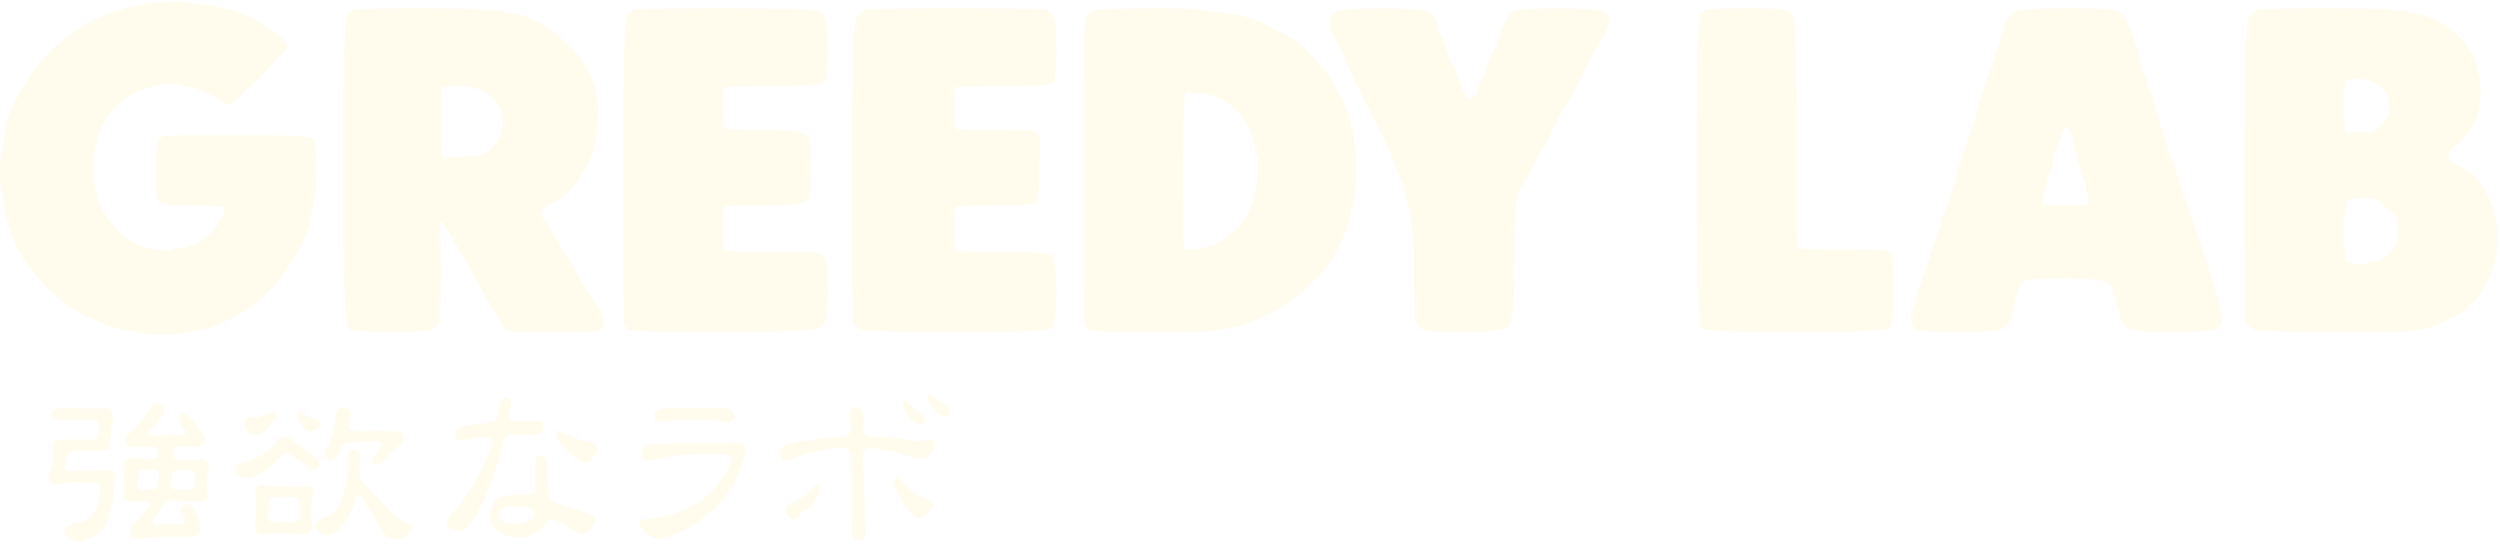
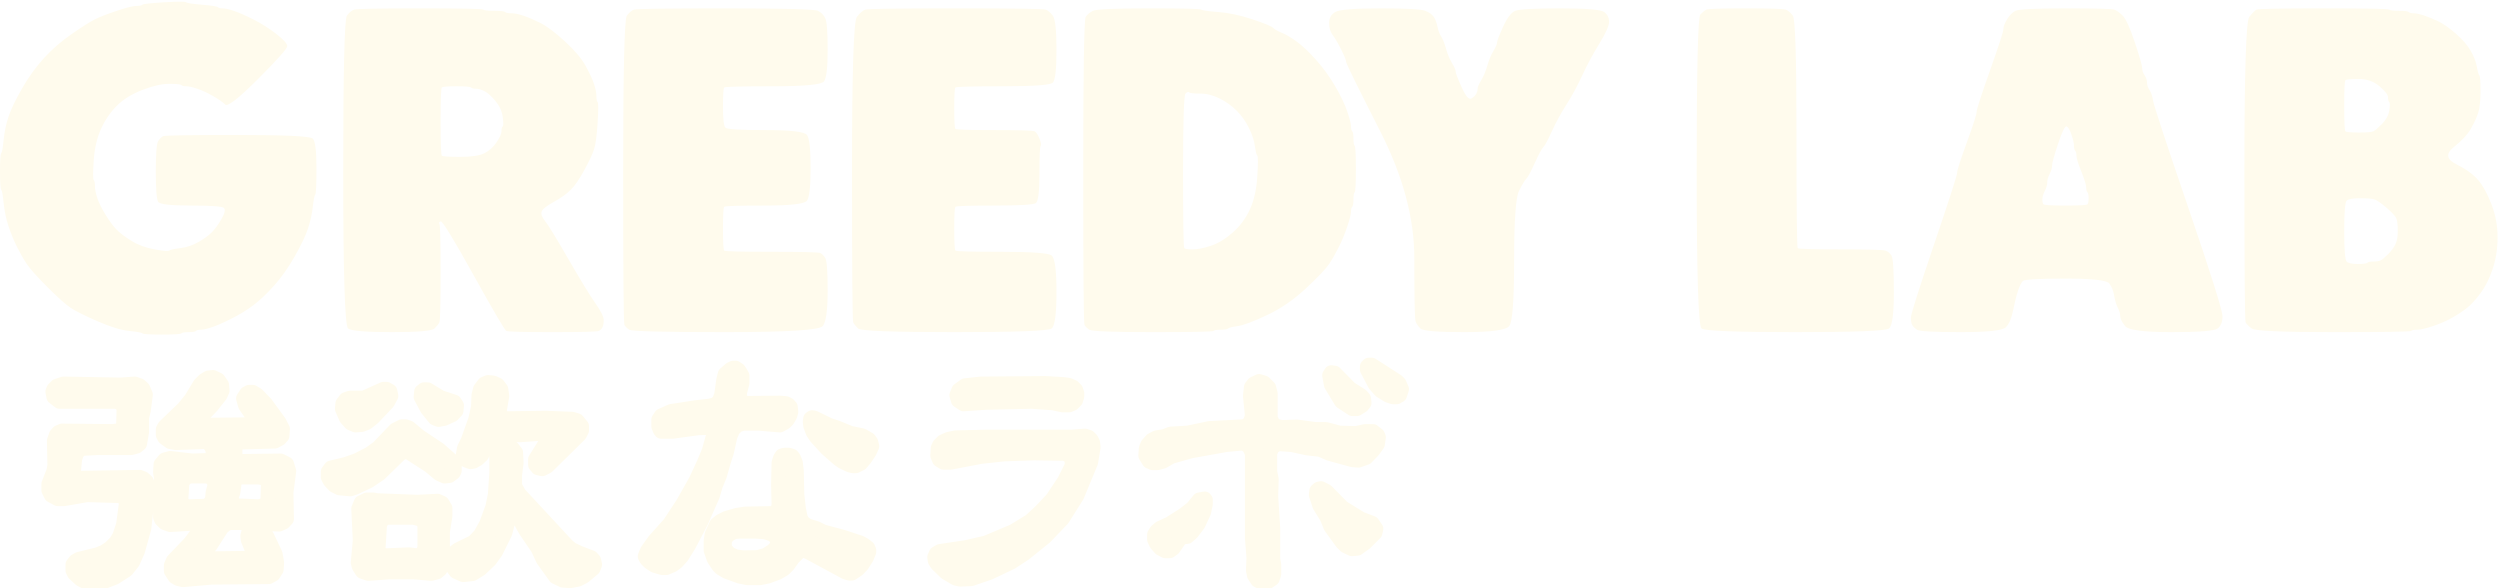
- <svg xmlns="http://www.w3.org/2000/svg" width="1000" height="218" viewBox="0 0 1000 218">
+ <svg xmlns="http://www.w3.org/2000/svg" width="1000" height="235" viewBox="0 0 1000 235">
  <g transform="translate(-575.4625 -362.7624) scale(0.9737098)">
    <path fill="#fffbed" fill-rule="evenodd" d="M1518.00,376.50 Q1517,377 1515.00,379.50 Q1513,382 1513.00,443.00 Q1513,504 1513.50,505.00 Q1514,506 1516.00,507.50 Q1518,509 1549.50,509.00 Q1581,509 1581.50,508.50 Q1582,508 1584.00,508.00 Q1586,508 1590.50,506.50 Q1595,505 1598.50,503.00 Q1602,501 1604.50,499.00 Q1607,497 1610.00,493.00 Q1613,489 1615.00,483.00 Q1617,477 1617.00,470.00 Q1617,463 1614.50,456.50 Q1612,450 1609.00,446.50 Q1606,443 1600.00,440.00 Q1594,437 1599.00,433.00 Q1604,429 1606.00,425.50 Q1608,422 1609.00,419.00 Q1610,416 1610.00,410.00 Q1610,404 1609.50,403.50 Q1609,403 1608.50,400.00 Q1608,397 1606.00,393.50 Q1604,390 1600.00,386.50 Q1596,383 1593.00,381.50 Q1590,380 1587.00,379.00 Q1584,378 1582.50,378.00 Q1581,378 1580.50,377.50 Q1580,377 1576.50,377.00 Q1573,377 1572.50,376.50 Q1572,376 1545.50,376.00 Q1519,376 1518.00,376.50 ZM1555.00,455.00 Q1556,454 1560.50,454.00 Q1565,454 1566.50,454.50 Q1568,455 1571.50,458.00 Q1575,461 1575.50,462.50 Q1576,464 1576.00,467.50 Q1576,471 1575.00,473.00 Q1574,475 1572.00,477.00 Q1570,479 1569.00,479.50 Q1568,480 1566.00,480.00 Q1564,480 1563.50,480.50 Q1563,481 1559.50,481.00 Q1556,481 1555.00,480.00 Q1554,479 1554.00,467.50 Q1554,456 1555.00,455.00 ZM1554.50,405.50 Q1555,405 1560.00,405.00 Q1565,405 1568.50,408.00 Q1572,411 1572.00,412.50 Q1572,414 1572.50,414.50 Q1573,415 1572.50,418.00 Q1572,421 1569.50,423.50 Q1567,426 1566.00,426.50 Q1565,427 1560.00,427.00 Q1555,427 1554.50,426.50 Q1554,426 1554.00,416.00 Q1554,406 1554.50,405.50 ZM1419.00,377.00 Q1417,378 1415.50,380.50 Q1414,383 1414.00,384.50 Q1414,386 1408.50,401.50 Q1403,417 1403.00,418.50 Q1403,420 1399.00,431.00 Q1395,442 1395.00,443.50 Q1395,445 1385.50,473.00 Q1376,501 1376.00,503.00 Q1376,505 1376.50,506.00 Q1377,507 1378.50,508.00 Q1380,509 1396.50,509.00 Q1413,509 1415.00,507.00 Q1417,505 1418.00,500.00 Q1419,495 1420.00,492.00 Q1421,489 1422.00,488.00 Q1423,487 1439.50,487.00 Q1456,487 1457.50,489.00 Q1459,491 1459.50,494.00 Q1460,497 1461.00,499.00 Q1462,501 1462.00,502.50 Q1462,504 1464.00,506.50 Q1466,509 1483.00,509.00 Q1500,509 1502.00,507.50 Q1504,506 1504.00,502.50 Q1504,499 1490.00,458.00 Q1476,417 1475.50,414.00 Q1475,411 1474.00,409.50 Q1473,408 1473.00,406.50 Q1473,405 1472.00,403.50 Q1471,402 1471.00,400.50 Q1471,399 1468.00,390.00 Q1465,381 1463.00,379.00 Q1461,377 1459.50,376.50 Q1458,376 1439.50,376.00 Q1421,376 1419.00,377.00 ZM1436.50,431.50 Q1439,424 1440.00,424.50 Q1441,425 1442.00,428.00 Q1443,431 1443.00,432.50 Q1443,434 1443.50,434.50 Q1444,435 1444.00,436.50 Q1444,438 1446.00,443.00 Q1448,448 1448.00,449.50 Q1448,451 1448.50,451.50 Q1449,452 1449.00,454.00 Q1449,456 1448.50,456.50 Q1448,457 1439.50,457.00 Q1431,457 1430.50,456.50 Q1430,456 1430.00,454.50 Q1430,453 1431.00,451.00 Q1432,449 1432.00,447.50 Q1432,446 1433.00,444.00 Q1434,442 1434.00,440.50 Q1434,439 1436.50,431.50 ZM1292.00,376.50 Q1291,377 1289.50,378.50 Q1288,380 1288.00,443.00 Q1288,506 1290.00,507.50 Q1292,509 1328.50,509.00 Q1365,509 1367.00,507.50 Q1369,506 1369.00,492.50 Q1369,479 1368.00,477.50 Q1367,476 1365.50,475.50 Q1364,475 1347.00,475.00 Q1330,475 1329.50,474.50 Q1329,474 1329.00,427.50 Q1329,381 1327.50,379.00 Q1326,377 1324.50,376.50 Q1323,376 1308.00,376.00 Q1293,376 1292.00,376.50 ZM1139.50,377.50 Q1137,379 1137.00,382.00 Q1137,385 1138.50,387.00 Q1140,389 1142.00,393.00 Q1144,397 1144.00,398.00 Q1144,399 1158.00,426.50 Q1172,454 1172.00,478.50 Q1172,503 1172.50,504.50 Q1173,506 1174.50,507.50 Q1176,509 1192.50,509.00 Q1209,509 1211.00,506.50 Q1213,504 1213.00,479.50 Q1213,455 1215.00,451.00 Q1217,447 1218.00,446.00 Q1219,445 1221.50,439.50 Q1224,434 1225.00,433.00 Q1226,432 1228.50,426.50 Q1231,421 1234.50,415.50 Q1238,410 1241.00,403.50 Q1244,397 1248.00,390.50 Q1252,384 1252.00,381.50 Q1252,379 1250.00,377.50 Q1248,376 1232.00,376.00 Q1216,376 1213.50,377.00 Q1211,378 1208.50,383.50 Q1206,389 1206.00,390.00 Q1206,391 1204.50,393.50 Q1203,396 1202.00,399.50 Q1201,403 1199.50,405.50 Q1198,408 1198.00,409.00 Q1198,410 1197.50,411.00 Q1197,412 1195.50,413.00 Q1194,414 1191.50,408.50 Q1189,403 1189.00,402.00 Q1189,401 1187.50,398.50 Q1186,396 1185.00,392.50 Q1184,389 1183.00,387.50 Q1182,386 1181.50,383.50 Q1181,381 1180.00,379.50 Q1179,378 1176.50,377.00 Q1174,376 1158.00,376.00 Q1142,376 1139.50,377.50 ZM1040.00,377.00 Q1038,378 1037.00,379.50 Q1036,381 1036.00,443.00 Q1036,505 1036.50,506.00 Q1037,507 1038.50,508.00 Q1040,509 1064.50,509.00 Q1089,509 1089.50,508.50 Q1090,508 1092.50,508.00 Q1095,508 1095.50,507.50 Q1096,507 1099.50,506.50 Q1103,506 1111.50,502.00 Q1120,498 1127.50,491.00 Q1135,484 1137.00,481.00 Q1139,478 1141.00,474.00 Q1143,470 1144.50,465.50 Q1146,461 1146.00,459.50 Q1146,458 1146.50,457.50 Q1147,457 1147.00,454.50 Q1147,452 1147.50,451.50 Q1148,451 1148.00,442.00 Q1148,433 1147.50,432.50 Q1147,432 1147.00,429.50 Q1147,427 1146.50,426.50 Q1146,426 1146.00,424.50 Q1146,423 1144.50,418.50 Q1143,414 1139.50,408.00 Q1136,402 1131.50,397.00 Q1127,392 1123.50,389.50 Q1120,387 1117.50,386.00 Q1115,385 1114.00,384.00 Q1113,383 1105.50,380.50 Q1098,378 1091.50,377.50 Q1085,377 1084.50,376.50 Q1084,376 1063.00,376.00 Q1042,376 1040.00,377.00 ZM1078.00,411.00 Q1079,410 1079.50,410.50 Q1080,411 1084.00,411.00 Q1088,411 1092.00,413.00 Q1096,415 1099.00,418.00 Q1102,421 1104.00,425.00 Q1106,429 1106.50,432.50 Q1107,436 1107.50,436.50 Q1108,437 1107.50,445.00 Q1107,453 1104.50,458.50 Q1102,464 1097.50,468.00 Q1093,472 1088.50,473.50 Q1084,475 1081.00,475.00 Q1078,475 1077.50,474.50 Q1077,474 1077.00,443.00 Q1077,412 1078.00,411.00 ZM946.50,376.50 Q945,377 943.00,379.50 Q941,382 941.00,443.00 Q941,504 941.50,505.00 Q942,506 943.50,507.50 Q945,509 983.00,509.00 Q1021,509 1023.00,507.50 Q1025,506 1025.00,492.50 Q1025,479 1023.00,477.50 Q1021,476 1002.50,476.00 Q984,476 983.50,475.50 Q983,475 983.00,466.50 Q983,458 983.50,457.50 Q984,457 999.50,457.00 Q1015,457 1016.50,456.00 Q1018,455 1018.00,444.00 Q1018,433 1018.50,432.50 Q1019,432 1018.00,429.50 Q1017,427 1016.00,426.50 Q1015,426 999.50,426.00 Q984,426 983.50,425.50 Q983,425 983.00,417.00 Q983,409 983.50,408.50 Q984,408 1003.00,408.00 Q1022,408 1023.50,406.50 Q1025,405 1025.00,393.00 Q1025,381 1023.50,379.00 Q1022,377 1020.50,376.50 Q1019,376 983.50,376.00 Q948,376 946.50,376.50 ZM851.50,376.50 Q850,377 848.50,379.00 Q847,381 847.00,443.00 Q847,505 847.50,506.00 Q848,507 849.50,508.00 Q851,509 889.00,509.00 Q927,509 929.00,506.50 Q931,504 931.00,492.00 Q931,480 930.00,478.50 Q929,477 928.00,476.50 Q927,476 908.00,476.00 Q889,476 888.50,475.50 Q888,475 888.00,466.50 Q888,458 888.50,457.50 Q889,457 905.00,457.00 Q921,457 922.50,455.00 Q924,453 924.00,441.50 Q924,430 922.50,428.00 Q921,426 905.50,426.00 Q890,426 889.00,425.00 Q888,424 888.00,416.50 Q888,409 888.50,408.50 Q889,408 908.50,408.00 Q928,408 929.50,406.00 Q931,404 931.00,393.00 Q931,382 930.00,380.00 Q929,378 927.00,377.00 Q925,376 889.00,376.00 Q853,376 851.50,376.50 ZM736.50,376.50 Q735,377 733.50,379.00 Q732,381 732.00,443.50 Q732,506 734.00,507.50 Q736,509 752.00,509.00 Q768,509 769.50,507.50 Q771,506 771.50,505.00 Q772,504 772.00,484.50 Q772,465 771.50,464.50 Q771,464 772.00,463.50 Q773,463 785.50,485.50 Q798,508 799.00,508.50 Q800,509 818.00,509.00 Q836,509 837.00,508.50 Q838,508 838.50,507.00 Q839,506 839.00,504.00 Q839,502 835.50,497.00 Q832,492 824.50,479.00 Q817,466 815.00,463.50 Q813,461 813.50,459.50 Q814,458 818.50,455.50 Q823,453 825.50,450.50 Q828,448 831.00,442.50 Q834,437 835.00,434.00 Q836,431 836.50,423.00 Q837,415 836.50,414.50 Q836,414 836.00,412.00 Q836,410 835.00,407.00 Q834,404 831.50,399.50 Q829,395 823.00,389.50 Q817,384 813.00,382.00 Q809,380 806.00,379.00 Q803,378 801.00,378.00 Q799,378 798.50,377.50 Q798,377 794.00,377.00 Q790,377 789.50,376.50 Q789,376 763.50,376.00 Q738,376 736.50,376.50 ZM772.50,408.50 Q773,408 778.50,408.00 Q784,408 784.50,408.50 Q785,409 786.50,409.00 Q788,409 790.00,410.00 Q792,411 794.50,414.00 Q797,417 797.50,420.50 Q798,424 797.50,424.50 Q797,425 797.00,426.50 Q797,428 795.00,431.00 Q793,434 790.00,435.50 Q787,437 780.00,437.00 Q773,437 772.50,436.50 Q772,436 772.00,422.50 Q772,409 772.50,408.50 ZM680.50,375.50 Q680,375 674.00,374.50 Q668,374 667.50,373.50 Q667,373 658.50,373.50 Q650,374 649.50,374.50 Q649,375 647.00,375.00 Q645,375 639.00,377.00 Q633,379 630.00,380.50 Q627,382 620.50,386.50 Q614,391 609.00,396.50 Q604,402 600.00,409.00 Q596,416 594.50,420.50 Q593,425 592.50,430.00 Q592,435 591.50,435.50 Q591,436 591.00,443.00 Q591,450 591.50,450.50 Q592,451 592.50,456.00 Q593,461 594.50,465.50 Q596,470 598.00,474.00 Q600,478 602.00,481.00 Q604,484 610.50,490.50 Q617,497 620.00,499.00 Q623,501 631.00,504.50 Q639,508 644.00,508.50 Q649,509 649.50,509.50 Q650,510 657.50,510.00 Q665,510 665.50,509.50 Q666,509 668.50,509.00 Q671,509 671.50,508.50 Q672,508 673.50,508.00 Q675,508 678.00,507.00 Q681,506 686.00,503.50 Q691,501 695.00,498.00 Q699,495 703.50,490.00 Q708,485 712.00,478.00 Q716,471 717.50,466.50 Q719,462 719.50,457.50 Q720,453 720.50,452.50 Q721,452 721.00,441.50 Q721,431 719.50,429.50 Q718,428 688.50,428.00 Q659,428 658.00,428.50 Q657,429 656.00,430.50 Q655,432 655.00,443.00 Q655,454 656.00,455.50 Q657,457 669.50,457.00 Q682,457 683.00,458.00 Q684,459 682.00,462.50 Q680,466 678.00,468.00 Q676,470 672.50,472.00 Q669,474 665.00,474.50 Q661,475 660.50,475.50 Q660,476 654.50,475.00 Q649,474 645.00,471.50 Q641,469 639.00,467.00 Q637,465 634.50,461.00 Q632,457 631.00,454.00 Q630,451 630.00,449.00 Q630,447 629.50,446.50 Q629,446 629.50,438.50 Q630,431 632.50,425.50 Q635,420 639.00,416.00 Q643,412 649.50,409.50 Q656,407 660.50,407.00 Q665,407 665.50,407.50 Q666,408 667.50,408.00 Q669,408 672.00,409.00 Q675,410 678.50,412.00 Q682,414 683.50,415.50 Q685,417 697.00,405.00 Q709,393 709.00,391.50 Q709,390 704.50,386.50 Q700,383 695.00,380.50 Q690,378 687.00,377.00 Q684,376 682.50,376.00 Q681,376 680.50,375.50 Z" />
-     <path fill="#fffbed" fill-rule="nonzero" d="M634.559 540.166 630.701 540.442 615.064 540.166 613.204 540.786 612.378 541.613 612.102 542.302 612.378 543.749 613.962 544.989H629.462L630.701 545.402L631.184 545.953L631.597 546.986L631.459 551.946L630.426 552.91L628.635 553.186L614.651 553.048L613.687 553.462L613.067 554.15L612.515 555.735L612.653 562.486L612.378 564.07L611.0 567.583V569.305L611.689 570.683L613.48 571.648H615.202L621.54 570.545L630.564 570.821L631.459 571.234L632.286 572.543L631.459 578.743L630.426 581.843L629.462 583.496L627.877 585.08L626.224 586.183L624.364 586.94L619.266 588.18L618.302 588.731L617.613 589.627V591.28L618.026 592.107L619.749 593.691L622.16 594.931L623.4 595.0L624.984 594.793L629.186 593.14L632.286 591.142L634.008 589.007L635.386 585.907L637.108 579.707L638.21 569.856V567.997L637.797 566.894L636.97 566.137L635.937 565.723L618.853 565.999L618.302 565.723L617.751 564.897L618.164 560.695L618.715 559.11L619.611 558.146L620.3 557.87L624.364 557.664H633.595L635.11 557.25L635.937 556.561L636.488 553.324V549.397L636.97 547.4L637.521 543.129L636.832 541.475L635.937 540.649ZM654.743 538.513 653.572 539.202 652.47 540.304 650.059 544.3 647.992 546.848 642.757 551.877 642.343 552.635V554.15L642.757 554.908L644.272 556.01L645.856 556.286L653.778 556.01L654.605 556.286L655.432 557.113L655.983 558.421V559.937L655.707 560.488L654.743 561.108L650.334 561.246L644.272 560.557L642.757 560.97L641.723 562.21L641.586 564.483L641.861 565.861L641.586 576.607L641.861 577.296L642.757 578.192L644.272 578.743L651.092 578.33L652.194 578.743L652.47 579.156L652.332 580.258L649.783 583.703L645.099 588.594L644.548 589.902V591.418L645.581 593.002L646.545 593.553L647.785 593.829L655.569 593.14L671.276 593.002L672.515 592.313L673.342 591.005L673.48 589.145L673.067 586.803L670.793 581.98L669.553 580.396L668.451 579.569L667.005 579.845L665.765 580.741L665.489 581.843L665.627 582.945L666.729 585.631V586.803L665.627 587.905L654.743 588.042L653.778 587.354L653.71 586.665L654.054 585.769L655.294 584.392L658.394 579.569L659.703 578.467L660.667 578.192H665.351L667.693 578.743L669.691 578.467L674.1 578.605L675.34 578.054L676.166 577.158L676.029 569.856L676.786 564.07L676.166 562.072L674.513 561.246L663.629 561.383L662.665 560.97L662.045 559.937V557.388L662.665 556.424L663.354 556.148L672.929 555.873L674.238 555.184L674.927 554.426L675.064 552.497L674.1 550.637L670.38 545.54L668.038 543.129L666.867 542.44H665.902L665.145 542.853L664.318 544.162L664.869 546.091L666.729 548.777L667.28 549.948L667.005 550.913L666.454 551.326L652.745 551.464L652.056 550.775L652.332 549.673L655.569 546.297L657.98 543.266L658.532 542.026L658.394 540.442L657.429 539.064L655.983 538.375ZM661.907 566.757 662.665 565.999 663.354 565.723H668.589L669.967 565.999L670.793 566.619L671.138 567.583L671.0 571.992L670.793 572.681L670.104 573.37L668.589 573.783L661.907 573.507L661.08 572.543V571.096L661.494 569.856ZM648.268 565.999 649.645 565.448H654.192L655.294 565.723L656.121 566.343L656.534 567.997L655.983 569.856L655.845 571.51L655.432 572.543L654.605 573.37L653.778 573.645L649.232 573.783L647.992 573.37L647.51 572.819L647.234 571.923L647.51 567.445ZM696.557 572.681 695.868 574.334 696.281 583.083 695.73 589.145 696.006 590.178 696.901 591.556 698.555 592.107 704.203 591.693H710.954L715.776 592.107L717.361 591.693L718.187 591.005L719.289 589.007L718.876 586.803V580.672L719.565 576.332V574.196L718.738 572.819L717.498 572.268L711.987 572.543L700.966 572.13L699.863 571.923H698.141ZM702.206 577.572 703.377 576.745H710.954L713.09 577.296L713.641 577.778L713.985 579.018V585.08L713.503 586.389L713.09 586.803L711.85 587.216L709.714 586.94L703.101 587.216L702.206 586.94L701.654 586.389L701.241 585.356L701.654 578.743ZM734.858 557.732 734.169 558.421 733.687 559.799V564.483L733.273 570.545L732.584 573.921L730.862 578.605L729.209 581.567L727.349 583.496L723.009 585.631L721.011 587.216L720.598 587.905L720.874 589.351L722.527 591.556L724.525 592.451L727.073 592.176L729.209 590.867L731.758 588.456L733.411 586.183L735.96 581.016L737.131 576.607L737.82 575.918L738.371 575.781L739.197 576.194L739.955 577.296L741.608 580.258L744.984 585.218L746.431 588.318L749.806 593.002L751.804 593.967L753.87 594.104L756.006 593.691L757.59 592.865L760.139 590.729L760.552 589.627L760.277 588.456L759.657 587.767L756.419 586.527L754.215 585.494L753.044 584.529L739.817 570.27L738.646 568.134V565.034L739.06 561.797L738.922 558.972L737.958 557.732L737.131 557.388L736.373 557.25ZM722.114 562.623 721.425 561.246 717.912 558.146 712.538 554.564 709.714 552.222 708.75 551.877H707.716L705.925 552.773L701.241 557.664L698.83 559.386L695.455 561.108L692.355 562.21L688.29 563.175L687.533 564.208V565.723L688.084 566.757L689.255 567.997L690.633 568.685L693.595 568.961L694.904 568.548L698.692 566.757L701.654 564.759L707.165 559.386L708.336 558.697L709.714 558.972L715.363 562.623L717.912 564.759L719.427 565.448L720.736 565.31L721.838 564.483L722.114 563.932ZM713.09 542.302 712.952 543.749 714.674 546.986 716.741 549.535 717.774 549.948 719.289 549.673 721.563 548.639 722.596 547.537 722.734 546.091 722.114 545.126 718.325 543.886 714.812 541.751H713.778ZM704.479 542.164 703.514 541.613H702.688L697.315 544.024H693.595L692.355 544.437L691.528 545.54L691.39 546.986L692.493 549.535L693.732 550.913L695.041 551.464L696.763 551.326L698.141 550.775L699.863 549.397L703.79 545.264L704.754 543.473ZM724.525 559.524 724.938 560.557 725.42 561.108 726.522 561.521 727.349 561.383 728.52 560.695 729.622 559.661 731.482 555.735 732.86 554.701 737.544 554.013 740.093 554.15 746.017 553.737 747.533 554.564 747.67 555.459 744.295 560.832V562.348L744.984 563.175L746.155 563.45L747.533 562.761L756.419 554.013L756.97 552.91V551.739L755.73 550.224L754.352 549.811L747.119 549.535L736.511 549.673L735.271 549.397L734.307 548.364L735.133 543.473L734.858 541.613L733.962 540.442L732.722 539.891L731.344 539.753L730.311 540.166L729.209 541.613L728.796 543.266L728.658 546.573L727.9 549.948L725.834 555.735L724.8 557.87ZM792.653 581.361 792.378 583.22V585.769L793.204 588.111L794.444 589.971L795.133 590.66L796.649 591.556L800.231 592.865L802.297 593.278H805.879L807.946 592.865L810.701 591.831L812.355 590.867L813.457 589.765L814.835 587.836L816.488 586.183L817.315 585.769H817.728L818.968 586.183L829.163 591.693L830.265 592.038H830.954L832.607 590.936L833.71 589.765L834.949 587.836L835.638 586.183V585.769L835.363 585.08L834.398 584.323L833.296 583.703L828.474 582.118L823.101 580.672L821.31 579.776L818.83 579.018L817.59 578.123L816.901 576.952L816.35 574.265L815.937 570.476L815.799 564.07L815.524 561.728L814.972 560.419L814.559 559.937L813.732 559.661H812.493L811.804 559.868L811.39 560.488L810.977 561.728L810.839 567.79L810.977 573.232L810.701 574.747L810.15 575.299L809.186 575.643L801.746 575.781L799.542 576.125L796.649 576.952L794.995 577.778L793.893 578.674ZM796.098 583.289 796.373 582.394 797.338 581.429 798.715 580.672 800.231 580.534H804.639L807.257 580.741L809.324 581.429L810.426 582.532L810.564 583.083V584.047L810.15 584.943L809.324 585.838L807.395 587.078L805.191 587.698L801.195 587.767L799.129 587.491L797.475 586.734L796.098 585.218ZM819.657 549.673 819.519 550.431 819.657 551.67 820.346 553.462 821.172 554.701 824.065 557.87 827.372 560.763 828.474 561.521 830.403 562.417 831.23 562.623H832.056L833.434 561.935L834.536 560.626L835.776 558.766L836.465 557.25L836.189 556.148L835.638 555.39L833.847 554.357L830.541 553.668L826.821 552.153L824.892 551.533L820.621 549.466L820.07 549.397ZM799.129 535.827H798.44L797.751 536.171L796.235 537.48L795.822 539.133L795.271 543.129L794.72 544.644L794.031 545.471L793.48 545.815L791.964 546.228L788.245 546.642L783.423 547.4L781.494 547.675L778.738 548.915L778.049 549.948V551.808L778.463 552.842L778.738 553.186H781.907L788.933 552.222L791.689 552.153L792.378 552.359L792.929 552.979L793.067 553.324V554.219L791.827 558.628L790.449 561.935L788.245 566.688L784.662 573.025L781.08 578.467L776.947 583.083L775.018 585.769L774.605 586.665L774.33 587.423L774.743 588.18L775.569 589.007L776.947 589.902L779.014 590.522H780.116L781.907 589.765L783.009 588.938L784.387 587.423L786.316 584.323L789.622 577.985L792.791 570.821L793.618 567.997L794.72 565.31L795.822 561.452L796.649 558.904L797.613 554.564L798.44 552.635L799.68 551.464L801.195 550.982H805.466L811.253 551.464L812.63 550.706L813.319 550.017L814.008 548.846L814.284 547.882L814.146 546.504L813.595 545.884L812.906 545.54L811.39 545.402L802.573 545.471L801.884 545.402L800.92 545.057L800.369 544.506L800.231 543.955V542.577L800.92 539.96V537.962L800.369 536.998L799.955 536.378ZM896.534 555.459 895.845 554.77 894.812 554.426 891.299 554.701H868.29L859.404 554.908L857.406 555.321L855.891 556.01L854.927 556.975L854.582 557.732L854.444 559.799L854.927 560.97L856.029 561.659H858.026L866.293 560.075L872.699 559.386L880.897 559.11L889.163 559.248L890.196 559.661L891.161 560.557L891.299 562.486L889.163 566.757L885.925 571.648L882.825 574.954L879.863 577.71L875.248 580.534L867.739 583.703L862.366 584.943L855.064 586.045L854.031 586.665L853.618 587.629L853.755 588.594L854.307 589.489L856.718 591.831L859.404 593.416L860.644 593.691L863.675 593.553L868.704 591.831L874.628 589.007L878.21 586.665L883.859 582.118L888.612 577.158L892.607 570.821L896.396 561.659L897.085 557.526L896.947 556.286ZM859.68 543.266 860.093 544.713 861.54 545.677 867.602 545.264 880.277 544.989 886.063 545.402 888.612 545.953H890.472L891.436 545.54L892.263 544.713L892.607 543.611V542.715L892.263 541.751L891.574 541.062L890.334 540.511L888.75 540.304L883.859 540.029L866.293 540.166L861.953 540.649L860.231 541.889ZM927.602 571.648 926.086 571.923 924.226 574.196 921.815 576.056 918.026 578.467 915.34 579.707 914.375 580.534 913.824 581.429V582.807L914.375 583.978L915.478 585.218L916.786 585.907H918.026L918.991 585.218L920.851 582.532L921.677 582.118L922.848 581.98L924.088 580.878L925.811 578.605L927.326 575.367L927.808 573.094V571.923ZM958.807 568.961 958.256 569.443 958.118 570.545 959.083 573.507 961.08 576.745 962.114 579.294 965.214 583.565 966.178 584.529 967.9 585.356 969.416 585.218 971.551 583.703 974.238 581.016 974.513 579.845 973.48 578.33 970.38 577.158 965.351 574.059 960.943 569.581 959.427 568.823ZM942.481 539.478 941.034 540.166 940.346 541.062 940.07 543.473 940.621 548.915 940.07 550.637 939.243 551.464 938.21 551.877 928.91 552.359 922.986 553.599 918.302 553.875 916.511 554.564 914.375 554.908 913.067 555.597 911.964 556.837 911.551 557.87 911.413 559.799 912.378 561.383 913.342 561.797H914.651L916.166 561.383L918.44 560.075L923.813 558.559L933.388 556.837L937.797 556.424L938.899 556.699L939.932 557.664L940.621 559.248V582.532L941.034 587.767L940.897 591.28L941.172 592.589L942.068 593.967L942.894 594.38H944.892L946.132 593.553L946.545 592.313V589.627L946.27 588.18V579.569L945.719 570.959L945.856 566.274L945.443 564.208V559.11L946.132 557.526L947.648 556.561L951.505 556.837L955.569 557.732L959.22 558.146L961.769 559.248L968.038 560.97L969.691 561.108L971.827 560.35L973.687 558.421L974.927 556.699L975.202 554.77L974.927 554.15L973.687 553.186H971.551L969.002 553.737L964.456 553.599L960.805 552.635H957.98L952.883 551.946L948.681 552.084L947.234 551.739L946.27 551.051L945.581 549.535V542.853L945.168 541.2L943.859 539.891ZM962.251 537.067 961.769 537.824 962.251 540.442 965.007 544.989 968.038 546.986H969.278L970.724 546.091L971.276 545.402L971.138 544.162L970.38 543.335L967.418 541.475L963.216 537.204ZM972.102 535.413V536.24L974.238 540.304L975.753 542.026L977.889 543.335L979.129 543.749H980.162L980.989 543.266L981.54 541.613L980.851 540.029L980.3 539.478L973.342 535.0H972.515Z" />
+     <path id="brand-subtitle" fill="#fffbed" fill-rule="nonzero" stroke="#fffbed" stroke-width="6" stroke-linejoin="round" d="M646.339 530.25 640.552 530.663 617.096 530.25 614.307 531.18 613.067 532.42 612.653 533.453 613.067 535.623 615.443 537.483H638.692L640.552 538.103L641.276 538.929L641.896 540.479L641.689 547.919L640.139 549.366L637.452 549.779L616.476 549.572L615.03 550.192L614.1 551.226L613.273 553.602L613.48 563.728L613.067 566.105L611.0 571.375V573.958L612.033 576.025L614.72 577.471H617.303L626.809 575.818L640.346 576.231L641.689 576.851L642.929 578.815L641.689 588.114L640.139 592.764L638.692 595.244L636.316 597.621L633.836 599.274L631.046 600.41L623.4 602.27L621.953 603.097L620.92 604.44V606.92L621.54 608.16L624.123 610.537L627.739 612.397L629.599 612.5L631.976 612.19L638.279 609.71L642.929 606.714L645.512 603.51L647.579 598.861L650.162 589.561L651.815 574.785V571.995L651.195 570.342L649.955 569.205L648.405 568.585L622.78 568.998L621.953 568.585L621.126 567.345L621.746 561.042L622.573 558.665L623.916 557.219L624.949 556.805L631.046 556.495H644.892L647.165 555.875L648.405 554.842L649.232 549.986V544.096L649.955 541.099L650.782 534.693L649.749 532.213L648.405 530.973ZM676.614 527.77 674.858 528.803 673.204 530.456 669.588 536.449 666.488 540.273 658.635 547.816 658.015 548.952V551.226L658.635 552.362L660.908 554.015L663.285 554.429L675.168 554.015L676.408 554.429L677.648 555.669L678.474 557.632V559.905L678.061 560.732L676.614 561.662L670.001 561.869L660.908 560.835L658.635 561.455L657.085 563.315L656.878 566.725L657.292 568.792L656.878 584.911L657.292 585.944L658.635 587.288L660.908 588.114L671.138 587.494L672.791 588.114L673.204 588.734L672.998 590.387L669.175 595.554L662.148 602.89L661.321 604.854V607.127L662.871 609.503L664.318 610.33L666.178 610.743L677.854 609.71L701.413 609.503L703.273 608.47L704.513 606.507L704.72 603.717L704.1 600.204L700.69 592.971L698.83 590.594L697.177 589.354L695.007 589.768L693.147 591.111L692.734 592.764L692.94 594.417L694.594 598.447V600.204L692.94 601.857L676.614 602.064L675.168 601.03L675.064 599.997L675.581 598.654L677.441 596.587L682.091 589.354L684.054 587.701L685.501 587.288H692.527L696.04 588.114L699.037 587.701L705.65 587.908L707.51 587.081L708.75 585.738L708.543 574.785L709.68 566.105L708.75 563.108L706.27 561.869L689.944 562.075L688.497 561.455L687.567 559.905V556.082L688.497 554.635L689.53 554.222L703.893 553.809L705.856 552.776L706.89 551.639L707.096 548.746L705.65 545.956L700.07 538.309L696.557 534.693L694.8 533.66H693.354L692.217 534.28L690.977 536.243L691.804 539.136L694.594 543.166L695.42 544.923L695.007 546.369L694.18 546.989L673.618 547.196L672.584 546.162L672.998 544.509L677.854 539.446L681.471 534.9L682.297 533.04L682.091 530.663L680.644 528.596L678.474 527.563ZM687.361 570.135 688.497 568.998 689.53 568.585H697.383L699.45 568.998L700.69 569.928L701.207 571.375L701.0 577.988L700.69 579.021L699.657 580.055L697.383 580.675L687.361 580.261L686.121 578.815V576.645L686.741 574.785ZM666.901 568.998 668.968 568.172H675.788L677.441 568.585L678.681 569.515L679.301 571.995L678.474 574.785L678.268 577.265L677.648 578.815L676.408 580.055L675.168 580.468L668.348 580.675L666.488 580.055L665.765 579.228L665.351 577.885L665.765 571.168ZM739.335 579.021 738.302 581.501 738.922 594.624 738.095 603.717 738.509 605.267 739.852 607.334 742.332 608.16 750.805 607.54H760.931L768.164 608.16L770.541 607.54L771.781 606.507L773.434 603.51L772.814 600.204V591.007L773.847 584.498V581.294L772.607 579.228L770.747 578.401L762.481 578.815L745.948 578.195L744.295 577.885H741.712ZM747.808 586.358 749.565 585.118H760.931L764.134 585.944L764.961 586.668L765.478 588.528V597.621L764.754 599.584L764.134 600.204L762.274 600.824L759.071 600.41L749.152 600.824L747.808 600.41L746.982 599.584L746.362 598.034L746.982 588.114ZM796.786 556.599 795.753 557.632 795.03 559.699V566.725L794.41 575.818L793.377 580.881L790.793 587.908L788.313 592.351L785.524 595.244L779.014 598.447L776.017 600.824L775.397 601.857L775.811 604.027L778.29 607.334L781.287 608.677L785.11 608.263L788.313 606.3L792.137 602.684L794.617 599.274L798.44 591.524L800.196 584.911L801.23 583.878L802.056 583.671L803.296 584.291L804.433 585.944L806.913 590.387L811.976 597.827L814.146 602.477L819.209 609.503L822.206 610.95L825.305 611.157L828.509 610.537L830.885 609.297L834.708 606.094L835.328 604.44L834.915 602.684L833.985 601.65L829.129 599.79L825.822 598.241L824.065 596.794L804.226 575.405L802.47 572.201V567.552L803.09 562.695L802.883 558.459L801.436 556.599L800.196 556.082L799.06 555.875ZM777.67 563.935 776.637 561.869 771.367 557.219 763.308 551.846 759.071 548.332 757.625 547.816H756.075L753.388 549.159L746.362 556.495L742.745 559.079L737.682 561.662L733.032 563.315L726.936 564.762L725.799 566.312V568.585L726.626 570.135L728.382 571.995L730.449 573.028L734.892 573.441L736.855 572.821L742.538 570.135L746.982 567.138L755.248 559.079L757.005 558.045L759.071 558.459L767.544 563.935L771.367 567.138L773.641 568.172L775.604 567.965L777.257 566.725L777.67 565.898ZM764.134 533.453 763.928 535.623 766.511 540.479 769.611 544.303 771.161 544.923 773.434 544.509 776.844 542.959 778.394 541.306 778.6 539.136 777.67 537.689 771.987 535.83 766.718 532.626H765.168ZM751.218 533.246 749.772 532.42H748.532L740.472 536.036H734.892L733.032 536.656L731.792 538.309L731.586 540.479L733.239 544.303L735.099 546.369L737.062 547.196L739.645 546.989L741.712 546.162L744.295 544.096L750.185 537.896L751.631 535.21ZM781.287 559.285 781.907 560.835 782.63 561.662 784.284 562.282 785.524 562.075 787.28 561.042 788.933 559.492 791.723 553.602 793.79 552.052 800.816 551.019 804.639 551.226 813.526 550.606 815.799 551.846 816.006 553.189 810.943 561.249V563.522L811.976 564.762L813.732 565.175L815.799 564.142L829.129 551.019L829.955 549.366V547.609L828.095 545.336L826.029 544.716L815.179 544.303L799.266 544.509L797.406 544.096L795.96 542.546L797.2 535.21L796.786 532.42L795.443 530.663L793.583 529.836L791.517 529.63L789.967 530.25L788.313 532.42L787.693 534.9L787.487 539.859L786.35 544.923L783.25 553.602L781.7 556.805ZM883.48 592.041 883.067 594.831V598.654L884.307 602.167L886.166 604.957L887.2 605.99L889.473 607.334L894.846 609.297L897.946 609.917H903.319L906.419 609.297L910.552 607.747L913.032 606.3L914.685 604.647L916.752 601.754L919.232 599.274L920.472 598.654H921.092L922.952 599.274L938.245 607.54L939.898 608.057H940.931L943.411 606.404L945.064 604.647L946.924 601.754L947.958 599.274V598.654L947.544 597.621L946.098 596.484L944.444 595.554L937.211 593.177L929.152 591.007L926.465 589.664L922.745 588.528L920.885 587.184L919.852 585.428L919.025 581.398L918.405 575.715L918.199 566.105L917.785 562.592L916.959 560.629L916.339 559.905L915.099 559.492H913.239L912.206 559.802L911.586 560.732L910.966 562.592L910.759 571.685L910.966 579.848L910.552 582.121L909.726 582.948L908.279 583.464L897.119 583.671L893.813 584.188L889.473 585.428L886.993 586.668L885.34 588.011ZM888.646 594.934 889.06 593.591 890.506 592.144 892.573 591.007 894.846 590.801H901.459L905.386 591.111L908.486 592.144L910.139 593.797L910.346 594.624V596.071L909.726 597.414L908.486 598.757L905.592 600.617L902.286 601.547L896.293 601.65L893.193 601.237L890.713 600.1L888.646 597.827ZM923.985 544.509 923.778 545.646 923.985 547.506 925.018 550.192 926.258 552.052 930.598 556.805 935.558 561.145 937.211 562.282 940.104 563.625 941.344 563.935H942.584L944.651 562.902L946.304 560.939L948.164 558.149L949.197 555.875L948.784 554.222L947.958 553.086L945.271 551.536L940.311 550.502L934.731 548.229L931.838 547.299L925.432 544.199L924.605 544.096ZM893.193 523.74H892.16L891.126 524.257L888.853 526.22L888.233 528.7L887.406 534.693L886.58 536.966L885.546 538.206L884.72 538.723L882.447 539.343L876.867 539.963L869.634 541.099L866.741 541.513L862.607 543.373L861.574 544.923V547.712L862.194 549.262L862.607 549.779H867.361L877.9 548.332L882.033 548.229L883.067 548.539L883.893 549.469L884.1 549.986V551.329L882.24 557.942L880.173 562.902L876.867 570.032L871.494 579.538L866.121 587.701L859.921 594.624L857.028 598.654L856.408 599.997L855.994 601.134L856.614 602.27L857.854 603.51L859.921 604.854L863.021 605.784H864.674L867.361 604.647L869.014 603.407L871.08 601.134L873.974 596.484L878.933 586.978L883.687 576.231L884.927 571.995L886.58 567.965L888.233 562.179L889.473 558.355L890.92 551.846L892.16 548.952L894.02 547.196L896.293 546.472H902.699L911.379 547.196L913.445 546.059L914.479 545.026L915.512 543.269L915.925 541.823L915.719 539.756L914.892 538.826L913.859 538.309L911.586 538.103L898.359 538.206L897.326 538.103L895.879 537.586L895.053 536.759L894.846 535.933V533.866L895.879 529.94V526.943L895.053 525.497L894.433 524.567ZM1039.301 553.189 1038.268 552.156 1036.718 551.639 1031.448 552.052H996.936L983.606 552.362L980.61 552.982L978.336 554.015L976.89 555.462L976.373 556.599L976.166 559.699L976.89 561.455L978.543 562.489H981.54L993.939 560.112L1003.549 559.079L1015.845 558.665L1028.245 558.872L1029.794 559.492L1031.241 560.835L1031.448 563.728L1028.245 570.135L1023.388 577.471L1018.738 582.431L1014.295 586.564L1007.372 590.801L996.109 595.554L988.049 597.414L977.096 599.067L975.546 599.997L974.927 601.444L975.133 602.89L975.96 604.234L979.576 607.747L983.606 610.123L985.466 610.537L990.013 610.33L997.556 607.747L1006.442 603.51L1011.815 599.997L1020.288 593.177L1027.418 585.738L1033.411 576.231L1039.094 562.489L1040.127 556.289L1039.921 554.429ZM984.02 534.9 984.639 537.069 986.809 538.516 995.902 537.896 1014.915 537.483 1023.595 538.103 1027.418 538.929H1030.208L1031.654 538.309L1032.894 537.069L1033.411 535.416V534.073L1032.894 532.626L1031.861 531.593L1030.001 530.766L1027.625 530.456L1020.288 530.043L993.939 530.25L987.429 530.973L984.846 532.833ZM1085.902 577.471 1083.629 577.885 1080.839 581.294 1077.223 584.084 1071.54 587.701 1067.51 589.561 1066.063 590.801 1065.237 592.144V594.211L1066.063 595.967L1067.716 597.827L1069.68 598.861H1071.54L1072.986 597.827L1075.776 593.797L1077.016 593.177L1078.773 592.971L1080.633 591.317L1083.216 587.908L1085.489 583.051L1086.212 579.641V577.885ZM1132.711 573.441 1131.884 574.165 1131.677 575.818 1133.124 580.261 1136.121 585.118 1137.67 588.941 1142.32 595.347 1143.767 596.794 1146.35 598.034 1148.623 597.827 1151.827 595.554 1155.856 591.524 1156.27 589.768 1154.72 587.494 1150.07 585.738 1142.527 581.088 1135.914 574.371 1133.641 573.235ZM1108.222 529.216 1106.052 530.25 1105.018 531.593 1104.605 535.21 1105.432 543.373 1104.605 545.956 1103.365 547.196 1101.815 547.816 1087.866 548.539 1078.979 550.399 1071.953 550.812 1069.266 551.846 1066.063 552.362 1064.1 553.396 1062.447 555.255 1061.827 556.805 1061.62 559.699 1063.067 562.075 1064.513 562.695H1066.476L1068.75 562.075L1072.16 560.112L1080.219 557.839L1094.582 555.255L1101.195 554.635L1102.848 555.049L1104.398 556.495L1105.432 558.872V593.797L1106.052 601.65L1105.845 606.92L1106.258 608.883L1107.602 610.95L1108.842 611.57H1111.838L1113.698 610.33L1114.318 608.47V604.44L1113.905 602.27V589.354L1113.078 576.438L1113.285 569.412L1112.665 566.312V558.665L1113.698 556.289L1115.971 554.842L1121.758 555.255L1127.854 556.599L1133.331 557.219L1137.154 558.872L1146.557 561.455L1149.037 561.662L1152.24 560.525L1155.03 557.632L1156.89 555.049L1157.303 552.156L1156.89 551.226L1155.03 549.779H1151.827L1148.003 550.606L1141.184 550.399L1135.707 548.952H1131.471L1123.824 547.919L1117.521 548.126L1115.351 547.609L1113.905 546.576L1112.871 544.303V534.28L1112.251 531.8L1110.288 529.836ZM1137.877 525.6 1137.154 526.737 1137.877 530.663 1142.01 537.483 1146.557 540.479H1148.417L1150.587 539.136L1151.413 538.103L1151.207 536.243L1150.07 535.003L1145.627 532.213L1139.324 525.807ZM1152.653 523.12V524.36L1155.856 530.456L1158.13 533.04L1161.333 535.003L1163.193 535.623H1164.743L1165.983 534.9L1166.809 532.42L1165.776 530.043L1164.949 529.216L1154.513 522.5H1153.273Z" />
  </g>
</svg>
